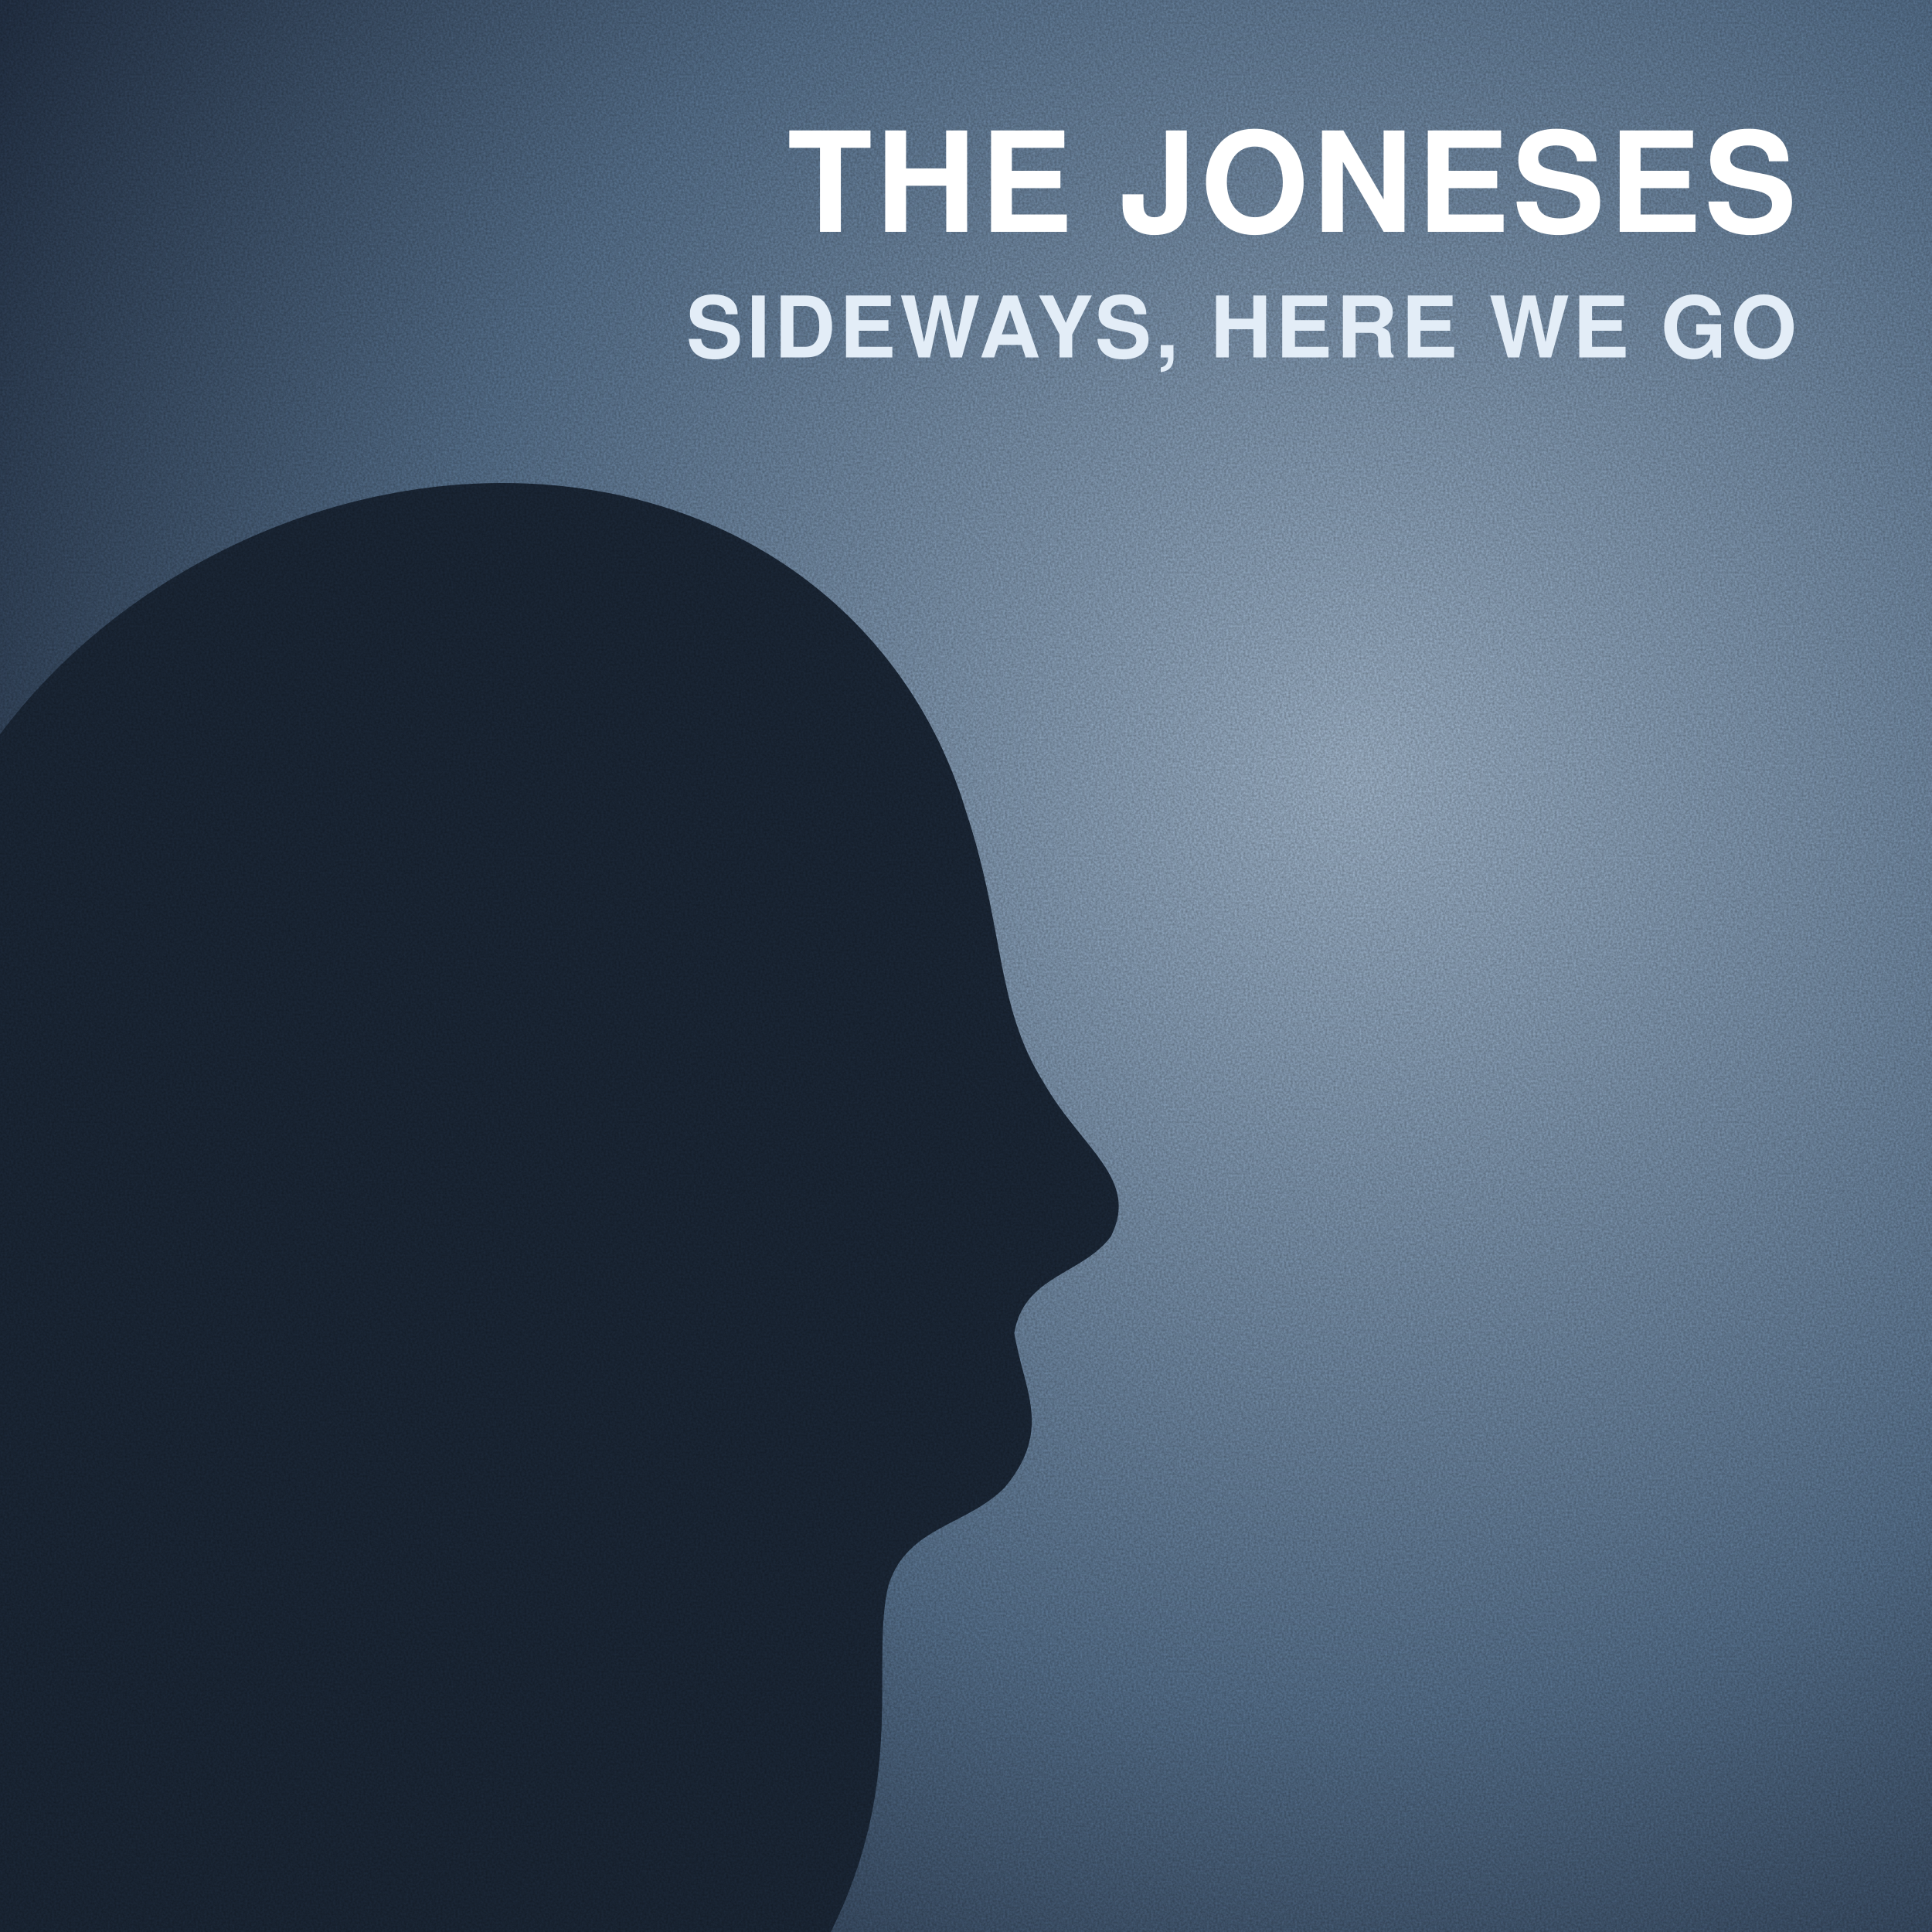
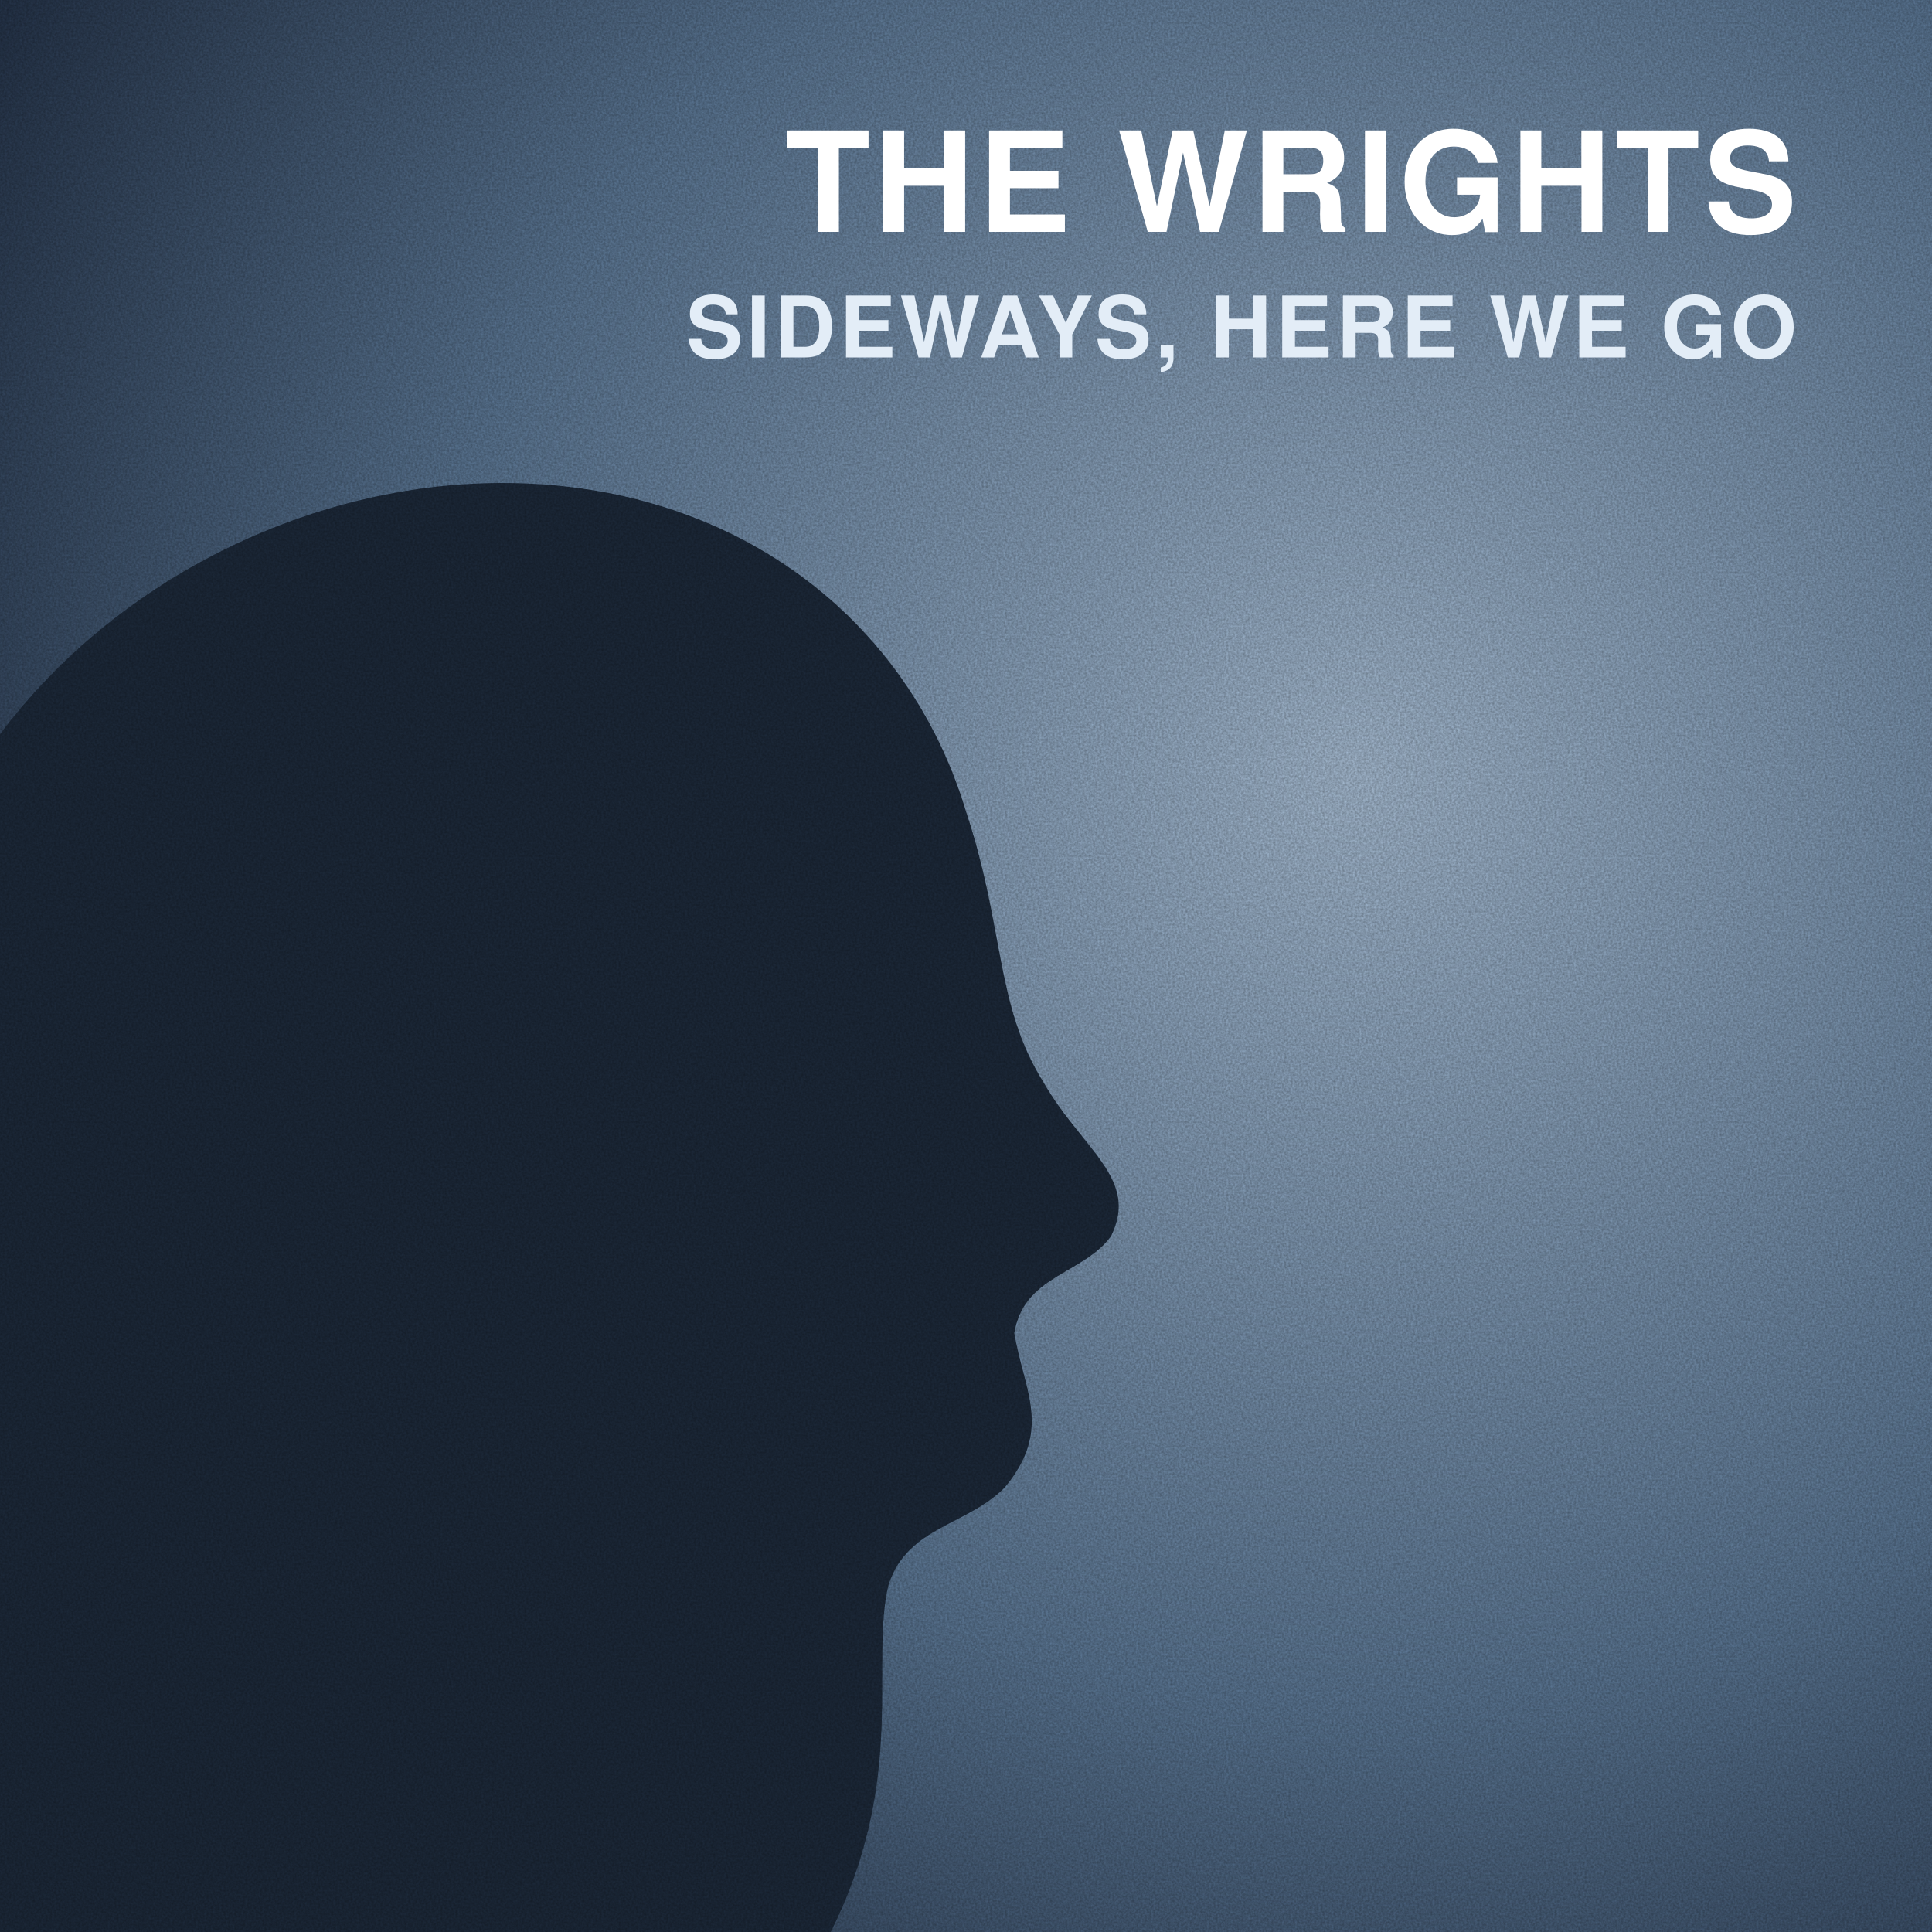
<svg xmlns="http://www.w3.org/2000/svg" width="1000" height="1000" viewBox="0 0 1000 1000">
  <defs>
    <filter id="grain">
      <feTurbulence type="fractalNoise" baseFrequency=".9" numOctaves="2" seed="9" />
      <feColorMatrix values="0 0 0 0 0  0 0 0 0 0  0 0 0 0 0  0 0 0 .35 0" />
      <feComposite in2="SourceGraphic" operator="in" />
    </filter>
    <radialGradient id="light" cx=".7" cy=".4" r=".8">
      <stop offset="0" stop-color="#a9bfd6" />
      <stop offset=".6" stop-color="#5c7896" />
      <stop offset="1" stop-color="#25344a" />
    </radialGradient>
  </defs>
  <rect width="1000" height="1000" fill="url(#light)" />
  <path fill="#1d2a3b" d="M0 1000 L0 380 C60 300 160 250 260 250 C380 250 470 320 500 420 C520 480 515 520 540 560 C560 595 590 610 575 640 C560 660 530 660 525 690 C530 720 545 740 520 770 C500 790 470 790 460 820 C450 860 470 920 430 1000 Z" />
  <rect width="1000" height="1000" filter="url(#grain)" />
-   <text x="930" y="120" text-anchor="end" font-family="Helvetica Neue, Helvetica, Arial" font-weight="700" font-size="72" fill="#ffffff" letter-spacing="2">THE JONESES</text>
+   <text x="930" y="120" text-anchor="end" font-family="Helvetica Neue, Helvetica, Arial" font-weight="700" font-size="72" fill="#ffffff" letter-spacing="2">THE WRIGHTS</text>
  <text x="930" y="185" text-anchor="end" font-family="Helvetica Neue, Helvetica, Arial" font-weight="700" font-size="44" fill="#e3edf7" letter-spacing="2">SIDEWAYS, HERE WE GO</text>
</svg>
